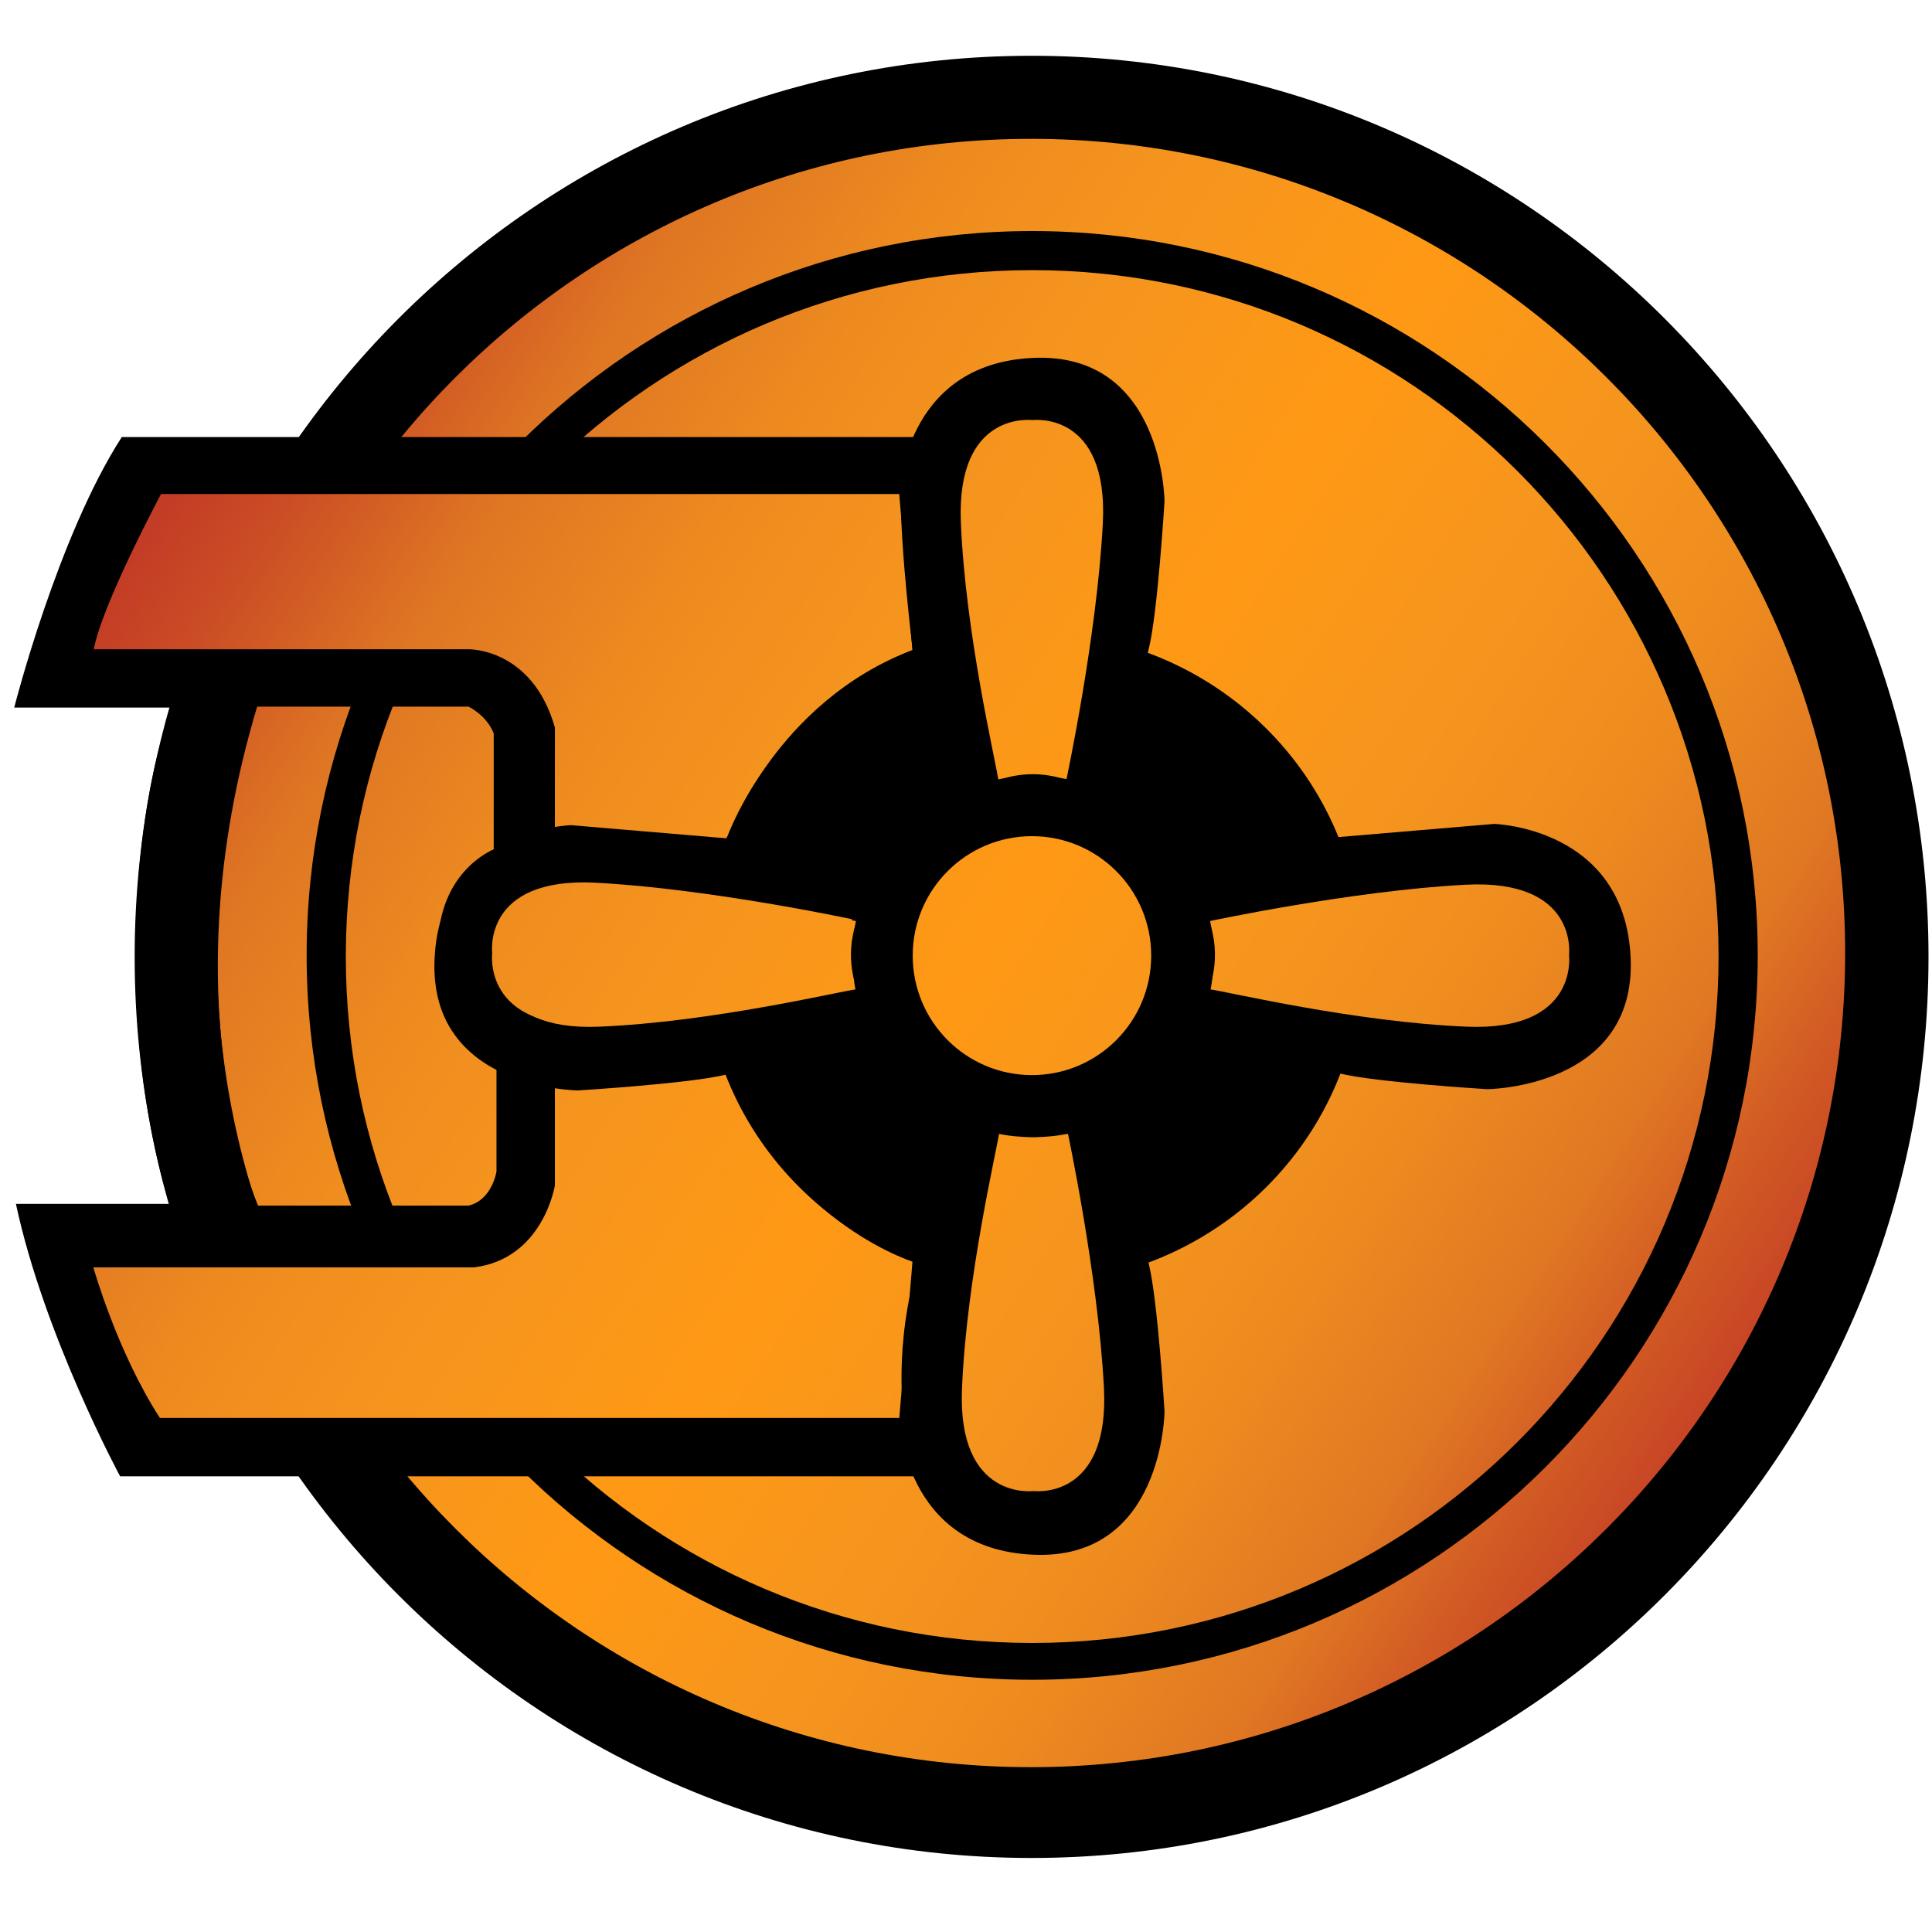
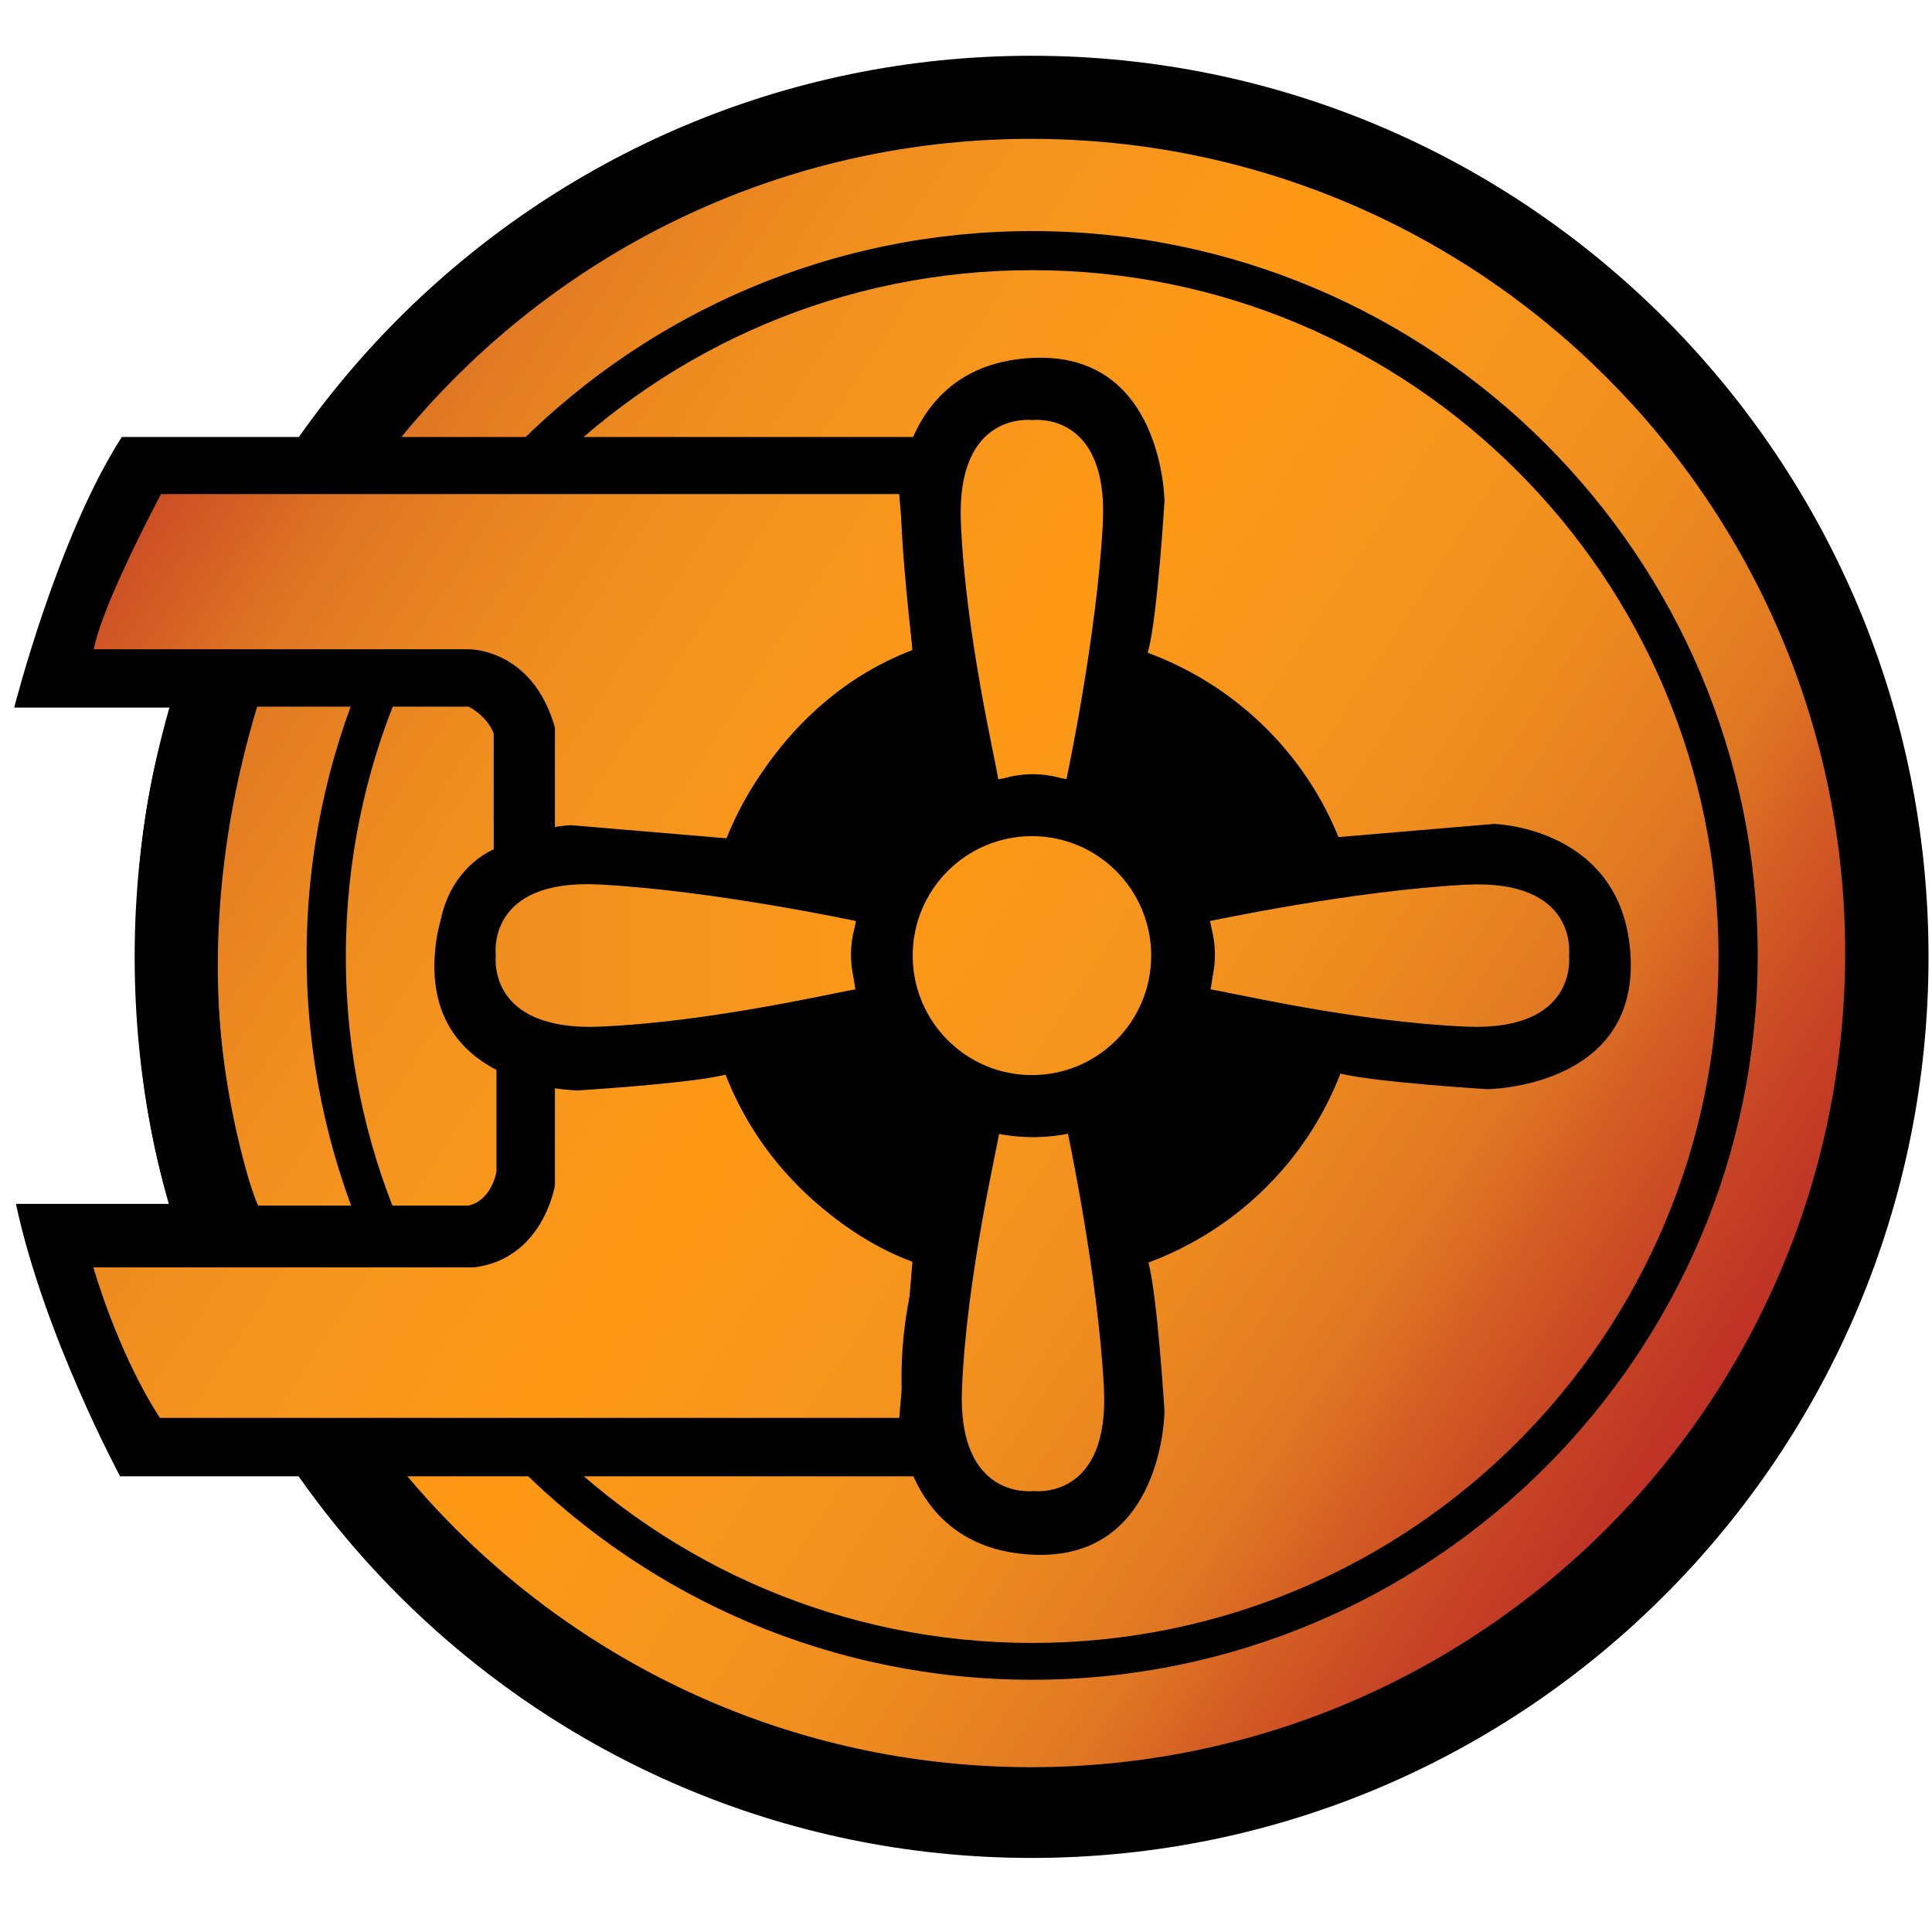
- <svg xmlns="http://www.w3.org/2000/svg" width="100%" height="100%" viewBox="0 0 1000 1000" version="1.1" xml:space="preserve" style="fill-rule:evenodd;clip-rule:evenodd;stroke-linejoin:round;stroke-miterlimit:2;">
-   <g transform="matrix(1,0,0,1,-3624,0)">
-     <g id="M" transform="matrix(1,0,0,1,-0.333333,0)">
-       <rect x="3624.33" y="0" width="1000" height="1000" style="fill:none;" />
-       <g transform="matrix(1.25175,0,0,1.25757,3504.16,-126.198)">
-         <circle cx="522.565" cy="494.184" r="370.879" />
-       </g>
-       <g transform="matrix(1,0,0,1,3626.96,-6.40488)">
-         <path d="M531.007,78.271C763.59,78.271 952.419,267.099 952.419,499.683C952.419,732.266 763.59,921.094 531.007,921.094C298.424,921.094 109.596,732.266 109.596,499.683C109.596,267.099 298.424,78.271 531.007,78.271ZM531.628,126.006C324.361,126.006 156.087,294.002 156.087,500.926C156.087,707.85 324.361,875.846 531.628,875.846C738.896,875.846 907.17,707.85 907.17,500.926C907.17,294.002 738.896,126.006 531.628,126.006Z" style="fill:url(#_Linear1);" />
-       </g>
-       <g transform="matrix(0.976826,0,0,0.976897,3473.96,-112.884)">
-         <circle cx="700.871" cy="622.372" r="363.691" style="fill:url(#_Linear2);" />
-       </g>
-       <g transform="matrix(1,0,0,1,3626.96,-6.40488)">
-         <path d="M60.422,232.606L475.029,232.606L475.029,770.534L59.538,770.534C59.538,770.534 20.199,697.68 5.613,629.532L85.175,629.532C85.175,629.532 66.168,575.53 67.494,494.199C68.82,412.869 86.501,372.646 86.501,372.646L4.729,372.646C4.729,372.646 27.271,283.956 60.422,232.606ZM130.472,372.172C84.408,525.073 130.948,630.419 130.948,630.419L239.879,630.419C252.086,627.56 254.354,612.79 254.354,612.79L254.354,558.472C254.354,558.472 227.195,546.084 224.337,502.165C221.478,458.246 252.925,446.025 252.925,446.025L252.925,385.99C249.113,376.461 239.879,372.172 239.879,372.172L130.472,372.172Z" />
-       </g>
-       <g transform="matrix(1,0,0,1,3626.96,-6.40488)">
-         <path d="M374.133,439.207C374.133,439.207 398.601,369.905 469.796,342.79C469.796,342.79 463.331,290.571 463.666,262.118L80.722,262.118C80.722,262.118 50.261,319.024 45.909,342.456L239.879,342.456C239.879,342.456 272.864,341.744 284.58,382.959L284.58,620.023C284.58,620.023 278.468,658.181 242.493,662.413L45.693,662.413C45.693,662.413 58.037,706.262 80.134,740.313L465.202,740.313C465.202,740.313 459.596,703.343 472.498,660.409C472.498,660.409 406.244,641.601 373.745,562.876C341.246,484.15 374.133,439.207 374.133,439.207Z" style="fill:url(#_Linear3);" />
-       </g>
-       <g transform="matrix(1,0,0,1,3626.96,-6.40488)">
-         <path d="M469.796,344.848C469.796,344.848 469.949,346.238 462.83,262.334C462.83,262.334 464.517,194.702 532.068,191.651C599.619,188.6 600.128,265.893 600.128,265.893C600.128,265.893 596.568,323.863 591.992,342.17C587.415,360.476 582.33,375.223 582.33,375.223L554.362,440.312L500,440.312C500,440.312 470.66,362.782 469.796,344.848Z" />
-       </g>
-       <g transform="matrix(1,0,0,-1,3626.96,996.366)">
-         <path d="M469.796,344.848C469.796,344.848 469.949,346.238 462.83,262.334C462.83,262.334 464.517,194.702 532.068,191.651C599.619,188.6 600.128,265.893 600.128,265.893C600.128,265.893 596.568,323.863 591.992,342.17C587.415,360.476 582.33,375.223 582.33,375.223L554.362,440.312L500,440.312C500,440.312 470.66,362.782 469.796,344.848Z" />
-       </g>
-       <g transform="matrix(6.12323e-17,1,-1,6.12323e-17,4660,-36.3698)">
-         <path d="M469.796,344.848C469.796,344.848 469.949,346.238 462.83,262.334C462.83,262.334 464.517,194.702 532.068,191.651C599.619,188.6 600.128,265.893 600.128,265.893C600.128,265.893 596.568,323.863 591.992,342.17C587.415,360.476 582.33,375.223 582.33,375.223L554.362,440.312L500,440.312C500,440.312 470.66,362.782 469.796,344.848Z" />
-       </g>
-       <g transform="matrix(-6.12323e-17,1,1,6.12323e-17,3657.61,-35.7187)">
-         <path d="M469.796,344.848C469.796,344.848 469.949,346.238 462.83,262.334C462.83,262.334 464.517,194.702 532.068,191.651C599.619,188.6 600.128,265.893 600.128,265.893C600.128,265.893 596.568,323.863 591.992,342.17C587.415,360.476 582.33,375.223 582.33,375.223L554.362,440.312L500,440.312C500,440.312 470.66,362.782 469.796,344.848Z" />
-       </g>
-       <g transform="matrix(0.929883,0,0,0.919548,3597.12,-15.7404)">
-         <circle cx="604.132" cy="556.252" r="183.178" />
-       </g>
-       <g transform="matrix(1,0,0,1,3626.96,-6.40488)">
-         <path d="M549.298,410.086C549.298,410.086 565.062,336.478 568.181,277.566C571.3,218.654 531.723,223.852 531.723,223.852C531.723,223.852 492.288,218.654 494.714,276.873C497.14,335.091 512.789,400.28 514.148,410.31C514.148,410.31 530.069,403.298 549.298,410.086Z" style="fill:url(#_Linear4);" />
-       </g>
-       <g transform="matrix(1,0,0,-1,3627.54,995.617)">
-         <path d="M549.298,410.086C549.298,410.086 565.062,336.478 568.181,277.566C571.3,218.654 531.723,223.852 531.723,223.852C531.723,223.852 492.288,218.654 494.714,276.873C497.14,335.091 512.789,400.28 514.148,410.31C514.148,410.31 530.069,403.298 549.298,410.086Z" style="fill:url(#_Linear5);" />
-       </g>
-       <g transform="matrix(6.12323e-17,-1,1,6.12323e-17,3655.24,1025.08)">
-         <path d="M549.298,410.086C549.298,410.086 565.062,336.478 568.181,277.566C571.3,218.654 531.723,223.852 531.723,223.852C531.723,223.852 492.288,218.654 494.714,276.873C497.14,335.091 512.789,400.28 514.148,410.31C514.148,410.31 530.069,403.298 549.298,410.086Z" style="fill:url(#_Linear6);" />
-       </g>
-       <g transform="matrix(6.12323e-17,-1,1,6.12323e-17,3657.66,1026.12)">
-         <path d="M549.298,410.086C549.298,410.086 565.062,336.478 568.181,277.566C571.3,218.654 531.723,223.852 531.723,223.852C531.723,223.852 492.288,218.654 494.714,276.873C497.14,335.091 512.789,400.28 514.148,410.31C514.148,410.31 530.069,403.298 549.298,410.086Z" style="fill:url(#_Linear7);" />
-       </g>
-       <g transform="matrix(-6.12323e-17,-1,-1,6.12323e-17,4660.31,1026.12)">
-         <path d="M549.298,410.086C549.298,410.086 565.062,336.478 568.181,277.566C571.3,218.654 531.723,223.852 531.723,223.852C531.723,223.852 492.288,218.654 494.714,276.873C497.14,335.091 512.789,400.28 514.148,410.31C514.148,410.31 530.069,403.298 549.298,410.086Z" style="fill:url(#_Linear8);" />
-       </g>
-       <g transform="matrix(1.11791,0,0,1.11791,3545.12,-58.3118)">
-         <circle cx="549.158" cy="495.062" r="83.616" />
-       </g>
-       <g transform="matrix(1.09505,0,0,1.09699,3562.91,-64.8384)">
-         <circle cx="543.87" cy="510.008" r="56.367" style="fill:url(#_Linear9);" />
-       </g>
+ <svg xmlns="http://www.w3.org/2000/svg" xmlns:xlink="http://www.w3.org/1999/xlink" id="Layer_2" viewBox="0 0 595.28 595.28">
+   <defs>
+     <style>
+       .cls-1 {
+         fill: url(#linear-gradient-2);
+       }
+ 
+       .cls-2 {
+         fill: none;
+       }
+ 
+       .cls-3 {
+         fill: url(#linear-gradient-3);
+       }
+ 
+       .cls-3, .cls-4, .cls-5, .cls-6, .cls-7, .cls-8, .cls-9 {
+         fill-rule: evenodd;
+       }
+ 
+       .cls-4 {
+         fill: url(#linear-gradient-5);
+       }
+ 
+       .cls-10 {
+         fill: url(#linear-gradient-8);
+       }
+ 
+       .cls-5 {
+         fill: url(#linear-gradient-6);
+       }
+ 
+       .cls-6 {
+         fill: url(#linear-gradient-4);
+       }
+ 
+       .cls-8 {
+         fill: url(#linear-gradient-7);
+       }
+ 
+       .cls-9 {
+         fill: url(#linear-gradient);
+       }
+     </style>
+     <linearGradient id="linear-gradient" x1="0" y1="718.59" x2="1" y2="718.59" gradientTransform="translate(-228665.46 344794.23) rotate(33.56) scale(646.09 -575.66)" gradientUnits="userSpaceOnUse">
+       <stop offset="0" stop-color="#bb2c26" />
+       <stop offset=".04" stop-color="#bf3526" />
+       <stop offset=".11" stop-color="#cb4d25" />
+       <stop offset=".19" stop-color="#de7523" />
+       <stop offset=".21" stop-color="#e17a23" />
+       <stop offset=".29" stop-color="#ee8b1f" />
+       <stop offset=".38" stop-color="#f5951e" />
+       <stop offset=".5" stop-color="#ff9915" />
+       <stop offset=".62" stop-color="#f5951e" />
+       <stop offset=".71" stop-color="#ee8b1f" />
+       <stop offset=".79" stop-color="#e17a23" />
+       <stop offset=".8" stop-color="#e07823" />
+       <stop offset=".85" stop-color="#d35d24" />
+       <stop offset=".91" stop-color="#c64225" />
+       <stop offset=".96" stop-color="#be3226" />
+       <stop offset="1" stop-color="#bb2c26" />
+     </linearGradient>
+     <linearGradient id="linear-gradient-2" y1="718.59" y2="718.59" gradientTransform="translate(-228665.89 344794.38) rotate(33.56) scale(646.09 -575.66)" xlink:href="#linear-gradient" />
+     <linearGradient id="linear-gradient-3" y1="718.44" y2="718.44" xlink:href="#linear-gradient" />
+     <linearGradient id="linear-gradient-4" y1="718.74" y2="718.74" xlink:href="#linear-gradient" />
+     <linearGradient id="linear-gradient-5" y1="718.43" y2="718.43" gradientTransform="translate(-228665.46 344794.23) rotate(33.56) scale(646.09 -575.66)" xlink:href="#linear-gradient" />
+     <linearGradient id="linear-gradient-6" x1="-59.97" y1="294.41" x2="643.59" y2="294.41" gradientTransform="matrix(1,0,0,1,0,0)" xlink:href="#linear-gradient" />
+     <linearGradient id="linear-gradient-7" y1="718.69" y2="718.69" gradientTransform="translate(-228665.46 344794.23) rotate(33.56) scale(646.09 -575.66)" xlink:href="#linear-gradient" />
+     <linearGradient id="linear-gradient-8" y1="718.59" y2="718.59" gradientTransform="translate(-228664.83 344793.08) rotate(33.56) scale(646.09 -575.65)" xlink:href="#linear-gradient" />
+   </defs>
+   <g id="Layer_1-2" data-name="Layer_1">
+     <g id="M">
+       <rect class="cls-2" width="595.28" height="595.28" />
+       <ellipse cx="317.85" cy="294.82" rx="276.36" ry="277.64" />
+       <path class="cls-9" d="M317.66,42.78c138.45,0,250.86,112.4,250.86,250.86s-112.41,250.86-250.86,250.86-250.86-112.4-250.86-250.86S179.21,42.78,317.66,42.78ZM318.03,71.2c-123.38,0-223.55,100-223.55,223.18s100.17,223.18,223.55,223.18,223.55-100,223.55-223.18-100.17-223.18-223.55-223.18Z" />
+       <ellipse class="cls-1" cx="318.03" cy="294.73" rx="211.48" ry="211.49" />
+       <path class="cls-7" d="M37.53,134.65h246.81v320.22H37.01s-23.42-43.37-32.1-83.94h47.36s-11.31-32.15-10.53-80.56c.79-48.41,11.31-72.36,11.31-72.36H4.38s13.42-52.79,33.15-83.36ZM79.23,217.73c-27.42,91.02.28,153.73.28,153.73h64.84c7.27-1.7,8.62-10.49,8.62-10.49v-32.33s-16.17-7.37-17.87-33.52c-1.7-26.14,17.02-33.42,17.02-33.42v-35.74c-2.27-5.67-7.77-8.23-7.77-8.23h-65.13Z" />
+       <path class="cls-3" d="M224.28,257.64s14.57-41.25,56.95-57.39c0,0-3.85-31.08-3.65-48.02H49.62s-18.13,33.87-20.72,47.82h115.47s19.64-.42,26.61,24.11v141.12s-3.64,22.71-25.05,25.23H28.77s7.35,26.1,20.5,46.37h229.22s-3.34-22.01,4.34-47.56c0,0-39.44-11.2-58.79-58.06-19.35-46.86.23-73.62.23-73.62Z" />
+       <path class="cls-7" d="M281.22,201.47s.09.83-4.15-49.12c0,0,1-40.26,41.22-42.08,40.21-1.82,40.51,44.19,40.51,44.19,0,0-2.12,34.51-4.84,45.41-2.72,10.9-5.75,19.68-5.75,19.68l-16.65,38.75h-32.36s-17.47-46.15-17.98-56.83Z" />
+       <path class="cls-7" d="M281.22,387.83s.09-.83-4.15,49.12c0,0,1,40.26,41.22,42.08,40.21,1.82,40.51-44.19,40.51-44.19,0,0-2.12-34.51-4.84-45.41-2.72-10.9-5.75-19.68-5.75-19.68l-16.65-38.75h-32.36s-17.47,46.15-17.98,56.83Z" />
+       <path class="cls-7" d="M411.23,258.01s-.83.09,49.12-4.15c0,0,40.26,1,42.08,41.22,1.82,40.21-44.19,40.51-44.19,40.51,0,0-34.51-2.12-45.41-4.84-10.9-2.72-19.68-5.75-19.68-5.75l-38.75-16.65v-32.36s46.15-17.47,56.83-17.98Z" />
+       <path class="cls-7" d="M225.09,258.4s.83.09-49.12-4.15c0,0-40.26,1-42.08,41.22-1.82,40.21,44.19,40.51,44.19,40.51,0,0,34.51-2.12,45.41-4.84,10.9-2.72,19.68-5.75,19.68-5.75l38.75-16.65v-32.36s-46.15-17.47-56.83-17.98Z" />
+       <ellipse cx="318.21" cy="295.11" rx="101.4" ry="100.27" />
+       <path class="cls-6" d="M328.55,240.3s9.38-43.82,11.24-78.89c1.86-35.07-21.7-31.97-21.7-31.97,0,0-23.47-3.09-22.03,31.56,1.44,34.66,10.76,73.46,11.57,79.43,0,0,9.48-4.17,20.92-.13Z" />
+       <path class="cls-4" d="M328.89,348.55s9.38,43.82,11.24,78.89c1.86,35.07-21.7,31.97-21.7,31.97,0,0-23.47,3.09-22.03-31.56,1.44-34.66,10.76-73.46,11.57-79.43,0,0,9.48,4.17,20.92.13Z" />
+       <path class="cls-5" d="M263.95,283.84s-.12-.02-.33-.07h0s-43.82-9.38-78.89-11.24c-35.07-1.86-31.97,21.7-31.97,21.7,0,0-2.21,16.81,18.12,21.1,3.76.83,8.29,1.23,13.78,1,34.66-1.44,73.46-10.76,79.43-11.57,0,0-4.17-9.48-.13-20.92Z" />
+       <path class="cls-8" d="M372.58,283.84s43.82-9.38,78.89-11.24c35.07-1.86,31.97,21.7,31.97,21.7,0,0,3.09,23.47-31.56,22.03-34.66-1.44-73.46-10.76-79.43-11.57,0,0,4.17-9.48.13-20.92Z" />
+       <circle cx="318.29" cy="294.73" r="55.64" transform="translate(-1.69 587.63) rotate(-85.27)" />
+       <ellipse class="cls-10" cx="317.96" cy="294.44" rx="36.74" ry="36.81" />
    </g>
  </g>
-   <defs>
-     <linearGradient id="_Linear1" x1="0" y1="0" x2="1" y2="0" gradientUnits="userSpaceOnUse" gradientTransform="matrix(904.397,600.073,-534.653,805.8,57.9035,191.563)">
-       <stop offset="0" style="stop-color:rgb(187,44,38);stop-opacity:1" />
-       <stop offset="0.04" style="stop-color:rgb(191,53,38);stop-opacity:1" />
-       <stop offset="0.11" style="stop-color:rgb(203,77,37);stop-opacity:1" />
-       <stop offset="0.19" style="stop-color:rgb(222,117,35);stop-opacity:1" />
-       <stop offset="0.21" style="stop-color:rgb(225,122,35);stop-opacity:1" />
-       <stop offset="0.29" style="stop-color:rgb(238,139,31);stop-opacity:1" />
-       <stop offset="0.38" style="stop-color:rgb(245,149,30);stop-opacity:1" />
-       <stop offset="0.5" style="stop-color:rgb(255,153,21);stop-opacity:1" />
-       <stop offset="0.62" style="stop-color:rgb(245,149,30);stop-opacity:1" />
-       <stop offset="0.71" style="stop-color:rgb(238,139,31);stop-opacity:1" />
-       <stop offset="0.79" style="stop-color:rgb(225,122,35);stop-opacity:1" />
-       <stop offset="0.8" style="stop-color:rgb(224,120,35);stop-opacity:1" />
-       <stop offset="0.85" style="stop-color:rgb(211,93,36);stop-opacity:1" />
-       <stop offset="0.91" style="stop-color:rgb(198,66,37);stop-opacity:1" />
-       <stop offset="0.96" style="stop-color:rgb(190,50,38);stop-opacity:1" />
-       <stop offset="1" style="stop-color:rgb(187,44,38);stop-opacity:1" />
-     </linearGradient>
-     <linearGradient id="_Linear2" x1="0" y1="0" x2="1" y2="0" gradientUnits="userSpaceOnUse" gradientTransform="matrix(925.853,614.265,-547.338,824.857,215.905,305.091)">
-       <stop offset="0" style="stop-color:rgb(187,44,38);stop-opacity:1" />
-       <stop offset="0.04" style="stop-color:rgb(191,53,38);stop-opacity:1" />
-       <stop offset="0.11" style="stop-color:rgb(203,77,37);stop-opacity:1" />
-       <stop offset="0.19" style="stop-color:rgb(222,117,35);stop-opacity:1" />
-       <stop offset="0.21" style="stop-color:rgb(225,122,35);stop-opacity:1" />
-       <stop offset="0.29" style="stop-color:rgb(238,139,31);stop-opacity:1" />
-       <stop offset="0.38" style="stop-color:rgb(245,149,30);stop-opacity:1" />
-       <stop offset="0.5" style="stop-color:rgb(255,153,21);stop-opacity:1" />
-       <stop offset="0.62" style="stop-color:rgb(245,149,30);stop-opacity:1" />
-       <stop offset="0.71" style="stop-color:rgb(238,139,31);stop-opacity:1" />
-       <stop offset="0.79" style="stop-color:rgb(225,122,35);stop-opacity:1" />
-       <stop offset="0.8" style="stop-color:rgb(224,120,35);stop-opacity:1" />
-       <stop offset="0.85" style="stop-color:rgb(211,93,36);stop-opacity:1" />
-       <stop offset="0.91" style="stop-color:rgb(198,66,37);stop-opacity:1" />
-       <stop offset="0.96" style="stop-color:rgb(190,50,38);stop-opacity:1" />
-       <stop offset="1" style="stop-color:rgb(187,44,38);stop-opacity:1" />
-     </linearGradient>
-     <linearGradient id="_Linear3" x1="0" y1="0" x2="1" y2="0" gradientUnits="userSpaceOnUse" gradientTransform="matrix(904.397,600.073,-534.653,805.8,57.9035,191.563)">
-       <stop offset="0" style="stop-color:rgb(187,44,38);stop-opacity:1" />
-       <stop offset="0.04" style="stop-color:rgb(191,53,38);stop-opacity:1" />
-       <stop offset="0.11" style="stop-color:rgb(203,77,37);stop-opacity:1" />
-       <stop offset="0.19" style="stop-color:rgb(222,117,35);stop-opacity:1" />
-       <stop offset="0.21" style="stop-color:rgb(225,122,35);stop-opacity:1" />
-       <stop offset="0.29" style="stop-color:rgb(238,139,31);stop-opacity:1" />
-       <stop offset="0.38" style="stop-color:rgb(245,149,30);stop-opacity:1" />
-       <stop offset="0.5" style="stop-color:rgb(255,153,21);stop-opacity:1" />
-       <stop offset="0.62" style="stop-color:rgb(245,149,30);stop-opacity:1" />
-       <stop offset="0.71" style="stop-color:rgb(238,139,31);stop-opacity:1" />
-       <stop offset="0.79" style="stop-color:rgb(225,122,35);stop-opacity:1" />
-       <stop offset="0.8" style="stop-color:rgb(224,120,35);stop-opacity:1" />
-       <stop offset="0.85" style="stop-color:rgb(211,93,36);stop-opacity:1" />
-       <stop offset="0.91" style="stop-color:rgb(198,66,37);stop-opacity:1" />
-       <stop offset="0.96" style="stop-color:rgb(190,50,38);stop-opacity:1" />
-       <stop offset="1" style="stop-color:rgb(187,44,38);stop-opacity:1" />
-     </linearGradient>
-     <linearGradient id="_Linear4" x1="0" y1="0" x2="1" y2="0" gradientUnits="userSpaceOnUse" gradientTransform="matrix(904.397,600.073,-534.653,805.8,57.9035,191.563)">
-       <stop offset="0" style="stop-color:rgb(187,44,38);stop-opacity:1" />
-       <stop offset="0.04" style="stop-color:rgb(191,53,38);stop-opacity:1" />
-       <stop offset="0.11" style="stop-color:rgb(203,77,37);stop-opacity:1" />
-       <stop offset="0.19" style="stop-color:rgb(222,117,35);stop-opacity:1" />
-       <stop offset="0.21" style="stop-color:rgb(225,122,35);stop-opacity:1" />
-       <stop offset="0.29" style="stop-color:rgb(238,139,31);stop-opacity:1" />
-       <stop offset="0.38" style="stop-color:rgb(245,149,30);stop-opacity:1" />
-       <stop offset="0.5" style="stop-color:rgb(255,153,21);stop-opacity:1" />
-       <stop offset="0.62" style="stop-color:rgb(245,149,30);stop-opacity:1" />
-       <stop offset="0.71" style="stop-color:rgb(238,139,31);stop-opacity:1" />
-       <stop offset="0.79" style="stop-color:rgb(225,122,35);stop-opacity:1" />
-       <stop offset="0.8" style="stop-color:rgb(224,120,35);stop-opacity:1" />
-       <stop offset="0.85" style="stop-color:rgb(211,93,36);stop-opacity:1" />
-       <stop offset="0.91" style="stop-color:rgb(198,66,37);stop-opacity:1" />
-       <stop offset="0.96" style="stop-color:rgb(190,50,38);stop-opacity:1" />
-       <stop offset="1" style="stop-color:rgb(187,44,38);stop-opacity:1" />
-     </linearGradient>
-     <linearGradient id="_Linear5" x1="0" y1="0" x2="1" y2="0" gradientUnits="userSpaceOnUse" gradientTransform="matrix(904.397,-600.073,-534.653,-805.8,57.3168,810.459)">
-       <stop offset="0" style="stop-color:rgb(187,44,38);stop-opacity:1" />
-       <stop offset="0.04" style="stop-color:rgb(191,53,38);stop-opacity:1" />
-       <stop offset="0.11" style="stop-color:rgb(203,77,37);stop-opacity:1" />
-       <stop offset="0.19" style="stop-color:rgb(222,117,35);stop-opacity:1" />
-       <stop offset="0.21" style="stop-color:rgb(225,122,35);stop-opacity:1" />
-       <stop offset="0.29" style="stop-color:rgb(238,139,31);stop-opacity:1" />
-       <stop offset="0.38" style="stop-color:rgb(245,149,30);stop-opacity:1" />
-       <stop offset="0.5" style="stop-color:rgb(255,153,21);stop-opacity:1" />
-       <stop offset="0.62" style="stop-color:rgb(245,149,30);stop-opacity:1" />
-       <stop offset="0.71" style="stop-color:rgb(238,139,31);stop-opacity:1" />
-       <stop offset="0.79" style="stop-color:rgb(225,122,35);stop-opacity:1" />
-       <stop offset="0.8" style="stop-color:rgb(224,120,35);stop-opacity:1" />
-       <stop offset="0.85" style="stop-color:rgb(211,93,36);stop-opacity:1" />
-       <stop offset="0.91" style="stop-color:rgb(198,66,37);stop-opacity:1" />
-       <stop offset="0.96" style="stop-color:rgb(190,50,38);stop-opacity:1" />
-       <stop offset="1" style="stop-color:rgb(187,44,38);stop-opacity:1" />
-     </linearGradient>
-     <linearGradient id="_Linear6" x1="0" y1="0" x2="1" y2="0" gradientUnits="userSpaceOnUse" gradientTransform="matrix(-600.073,904.397,-805.8,-534.653,839.919,29.6207)">
-       <stop offset="0" style="stop-color:rgb(187,44,38);stop-opacity:1" />
-       <stop offset="0.04" style="stop-color:rgb(191,53,38);stop-opacity:1" />
-       <stop offset="0.11" style="stop-color:rgb(203,77,37);stop-opacity:1" />
-       <stop offset="0.19" style="stop-color:rgb(222,117,35);stop-opacity:1" />
-       <stop offset="0.21" style="stop-color:rgb(225,122,35);stop-opacity:1" />
-       <stop offset="0.29" style="stop-color:rgb(238,139,31);stop-opacity:1" />
-       <stop offset="0.38" style="stop-color:rgb(245,149,30);stop-opacity:1" />
-       <stop offset="0.5" style="stop-color:rgb(255,153,21);stop-opacity:1" />
-       <stop offset="0.62" style="stop-color:rgb(245,149,30);stop-opacity:1" />
-       <stop offset="0.71" style="stop-color:rgb(238,139,31);stop-opacity:1" />
-       <stop offset="0.79" style="stop-color:rgb(225,122,35);stop-opacity:1" />
-       <stop offset="0.8" style="stop-color:rgb(224,120,35);stop-opacity:1" />
-       <stop offset="0.85" style="stop-color:rgb(211,93,36);stop-opacity:1" />
-       <stop offset="0.91" style="stop-color:rgb(198,66,37);stop-opacity:1" />
-       <stop offset="0.96" style="stop-color:rgb(190,50,38);stop-opacity:1" />
-       <stop offset="1" style="stop-color:rgb(187,44,38);stop-opacity:1" />
-     </linearGradient>
-     <linearGradient id="_Linear7" x1="0" y1="0" x2="1" y2="0" gradientUnits="userSpaceOnUse" gradientTransform="matrix(-600.073,904.397,-805.8,-534.653,840.96,27.1971)">
-       <stop offset="0" style="stop-color:rgb(187,44,38);stop-opacity:1" />
-       <stop offset="0.04" style="stop-color:rgb(191,53,38);stop-opacity:1" />
-       <stop offset="0.11" style="stop-color:rgb(203,77,37);stop-opacity:1" />
-       <stop offset="0.19" style="stop-color:rgb(222,117,35);stop-opacity:1" />
-       <stop offset="0.21" style="stop-color:rgb(225,122,35);stop-opacity:1" />
-       <stop offset="0.29" style="stop-color:rgb(238,139,31);stop-opacity:1" />
-       <stop offset="0.38" style="stop-color:rgb(245,149,30);stop-opacity:1" />
-       <stop offset="0.5" style="stop-color:rgb(255,153,21);stop-opacity:1" />
-       <stop offset="0.62" style="stop-color:rgb(245,149,30);stop-opacity:1" />
-       <stop offset="0.71" style="stop-color:rgb(238,139,31);stop-opacity:1" />
-       <stop offset="0.79" style="stop-color:rgb(225,122,35);stop-opacity:1" />
-       <stop offset="0.8" style="stop-color:rgb(224,120,35);stop-opacity:1" />
-       <stop offset="0.85" style="stop-color:rgb(211,93,36);stop-opacity:1" />
-       <stop offset="0.91" style="stop-color:rgb(198,66,37);stop-opacity:1" />
-       <stop offset="0.96" style="stop-color:rgb(190,50,38);stop-opacity:1" />
-       <stop offset="1" style="stop-color:rgb(187,44,38);stop-opacity:1" />
-     </linearGradient>
-     <linearGradient id="_Linear8" x1="0" y1="0" x2="1" y2="0" gradientUnits="userSpaceOnUse" gradientTransform="matrix(-600.073,-904.397,-805.8,534.653,840.96,975.452)">
-       <stop offset="0" style="stop-color:rgb(187,44,38);stop-opacity:1" />
-       <stop offset="0.04" style="stop-color:rgb(191,53,38);stop-opacity:1" />
-       <stop offset="0.11" style="stop-color:rgb(203,77,37);stop-opacity:1" />
-       <stop offset="0.19" style="stop-color:rgb(222,117,35);stop-opacity:1" />
-       <stop offset="0.21" style="stop-color:rgb(225,122,35);stop-opacity:1" />
-       <stop offset="0.29" style="stop-color:rgb(238,139,31);stop-opacity:1" />
-       <stop offset="0.38" style="stop-color:rgb(245,149,30);stop-opacity:1" />
-       <stop offset="0.5" style="stop-color:rgb(255,153,21);stop-opacity:1" />
-       <stop offset="0.62" style="stop-color:rgb(245,149,30);stop-opacity:1" />
-       <stop offset="0.71" style="stop-color:rgb(238,139,31);stop-opacity:1" />
-       <stop offset="0.79" style="stop-color:rgb(225,122,35);stop-opacity:1" />
-       <stop offset="0.8" style="stop-color:rgb(224,120,35);stop-opacity:1" />
-       <stop offset="0.85" style="stop-color:rgb(211,93,36);stop-opacity:1" />
-       <stop offset="0.91" style="stop-color:rgb(198,66,37);stop-opacity:1" />
-       <stop offset="0.96" style="stop-color:rgb(190,50,38);stop-opacity:1" />
-       <stop offset="1" style="stop-color:rgb(187,44,38);stop-opacity:1" />
-     </linearGradient>
-     <linearGradient id="_Linear9" x1="0" y1="0" x2="1" y2="0" gradientUnits="userSpaceOnUse" gradientTransform="matrix(825.893,547.016,-488.244,734.553,111.363,227.892)">
-       <stop offset="0" style="stop-color:rgb(187,44,38);stop-opacity:1" />
-       <stop offset="0.04" style="stop-color:rgb(191,53,38);stop-opacity:1" />
-       <stop offset="0.11" style="stop-color:rgb(203,77,37);stop-opacity:1" />
-       <stop offset="0.19" style="stop-color:rgb(222,117,35);stop-opacity:1" />
-       <stop offset="0.21" style="stop-color:rgb(225,122,35);stop-opacity:1" />
-       <stop offset="0.29" style="stop-color:rgb(238,139,31);stop-opacity:1" />
-       <stop offset="0.38" style="stop-color:rgb(245,149,30);stop-opacity:1" />
-       <stop offset="0.5" style="stop-color:rgb(255,153,21);stop-opacity:1" />
-       <stop offset="0.62" style="stop-color:rgb(245,149,30);stop-opacity:1" />
-       <stop offset="0.71" style="stop-color:rgb(238,139,31);stop-opacity:1" />
-       <stop offset="0.79" style="stop-color:rgb(225,122,35);stop-opacity:1" />
-       <stop offset="0.8" style="stop-color:rgb(224,120,35);stop-opacity:1" />
-       <stop offset="0.85" style="stop-color:rgb(211,93,36);stop-opacity:1" />
-       <stop offset="0.91" style="stop-color:rgb(198,66,37);stop-opacity:1" />
-       <stop offset="0.96" style="stop-color:rgb(190,50,38);stop-opacity:1" />
-       <stop offset="1" style="stop-color:rgb(187,44,38);stop-opacity:1" />
-     </linearGradient>
-   </defs>
</svg>
